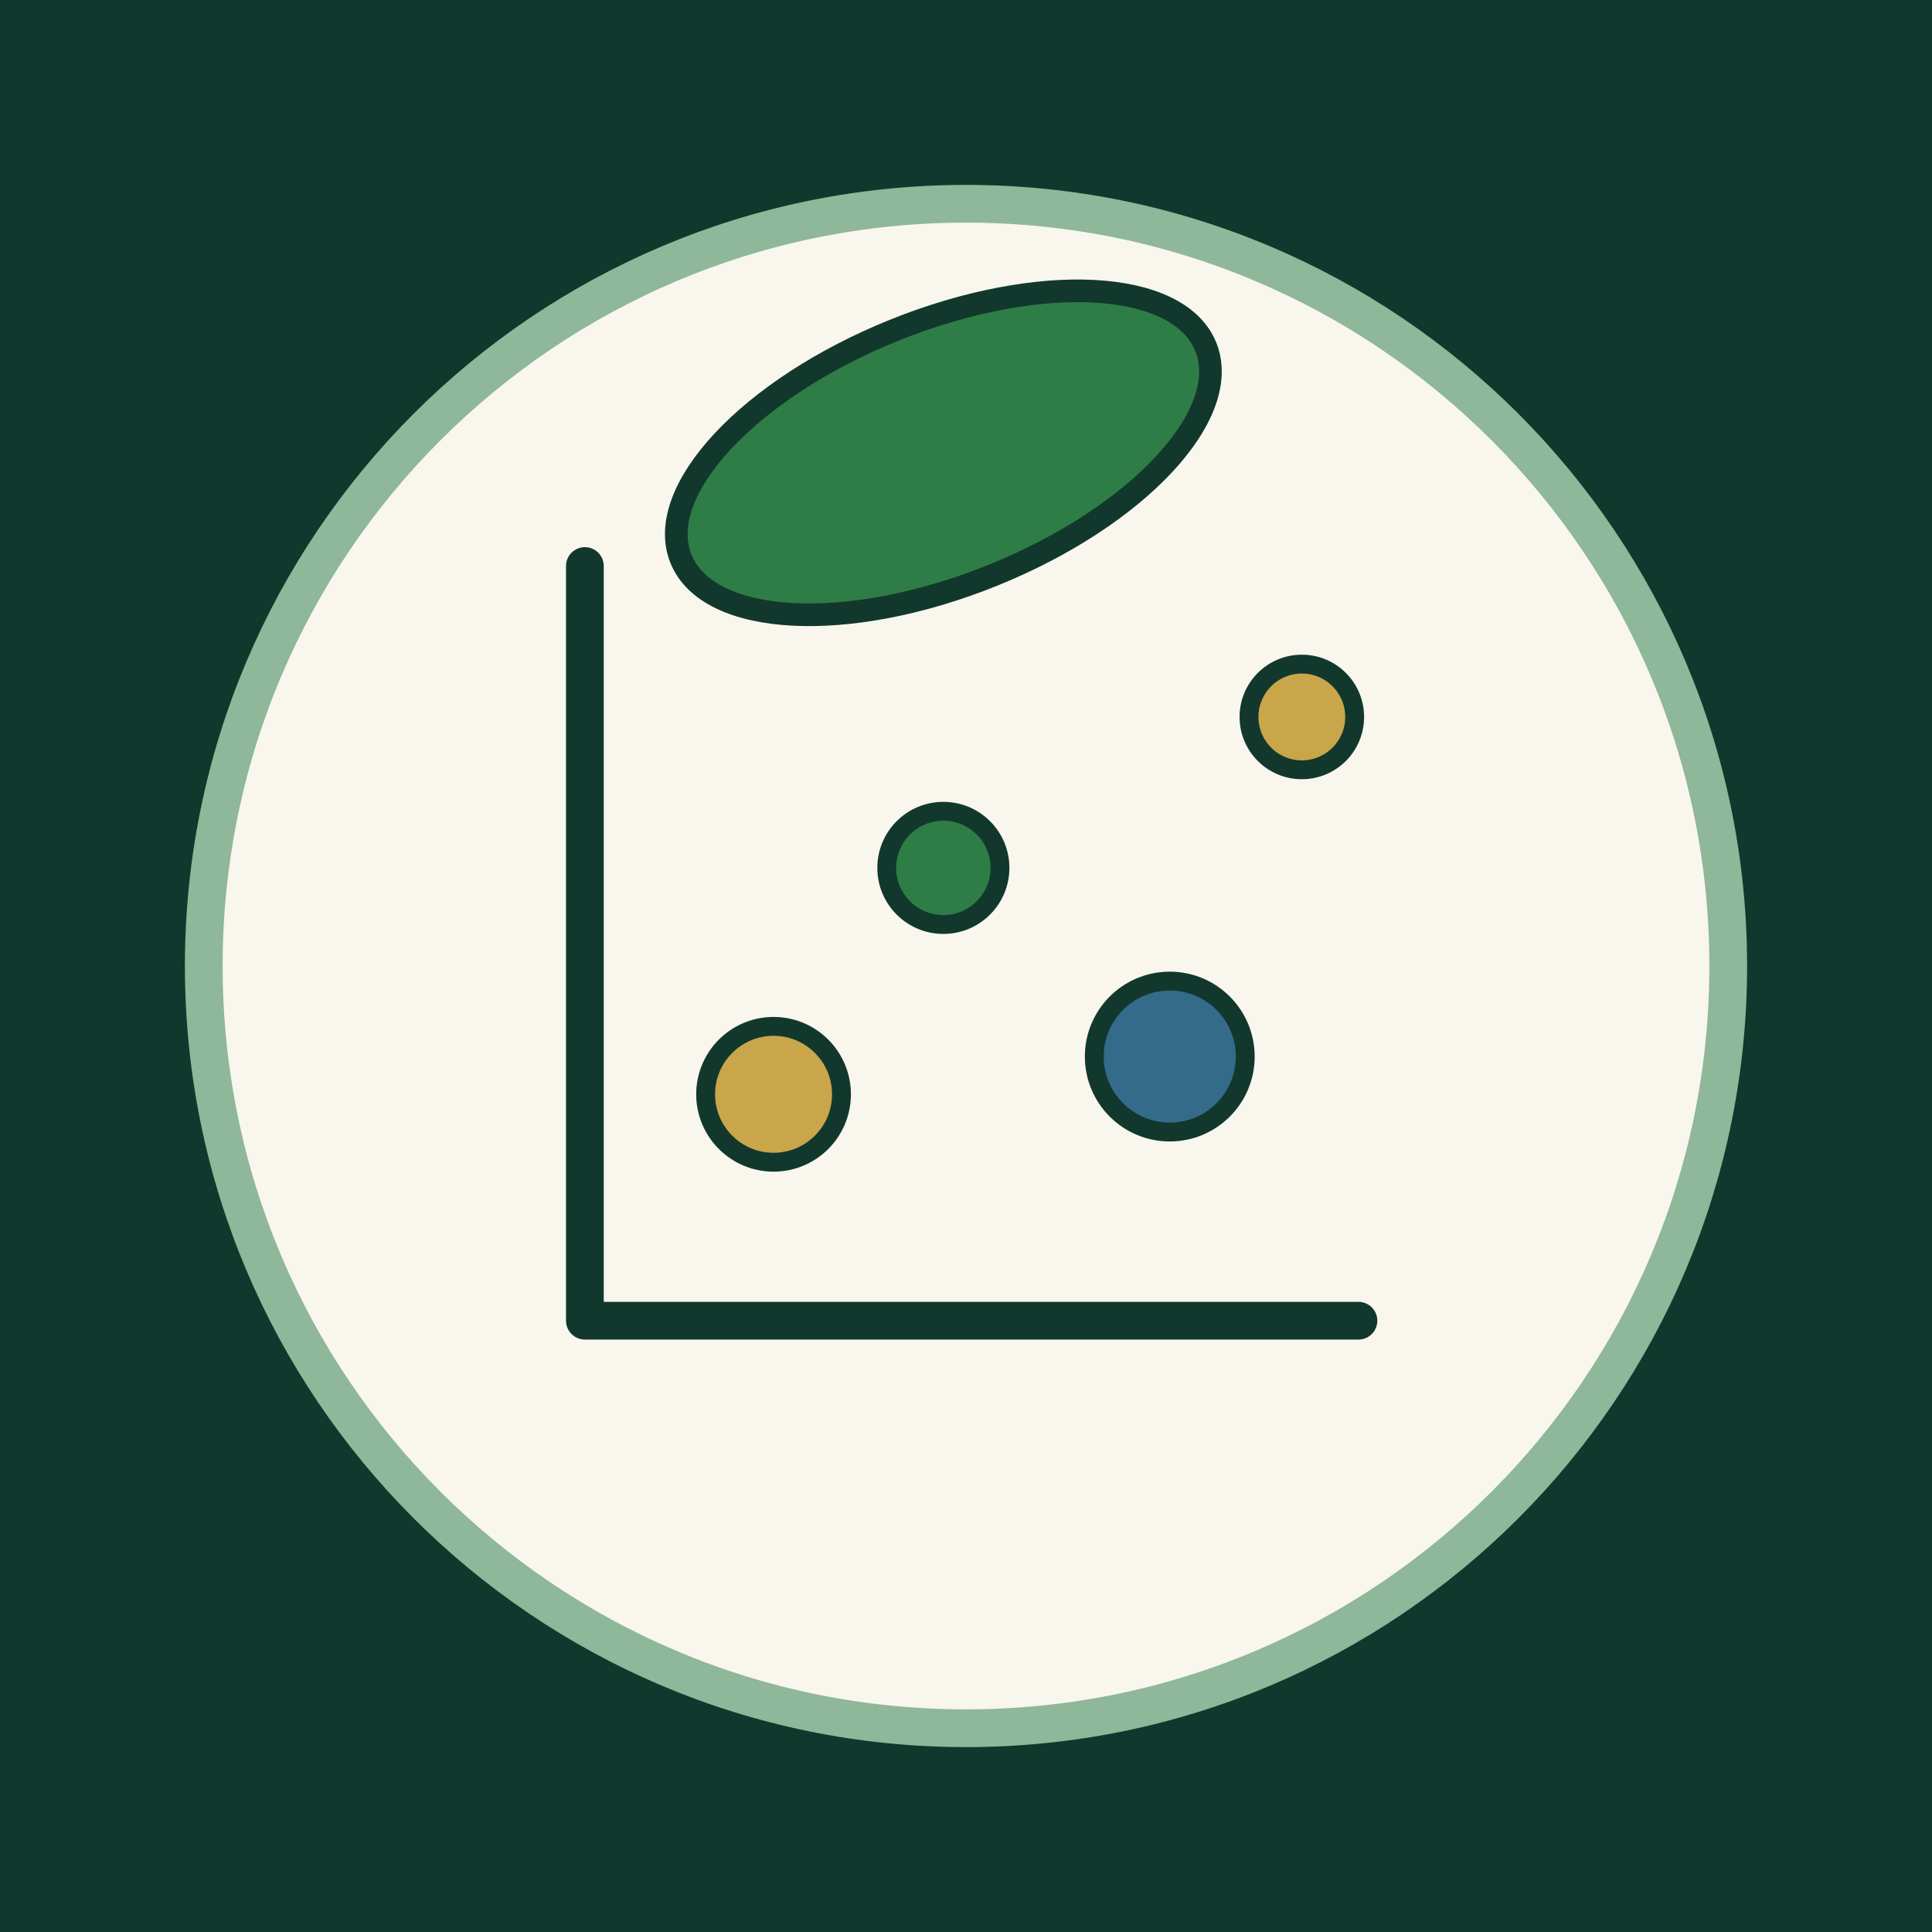
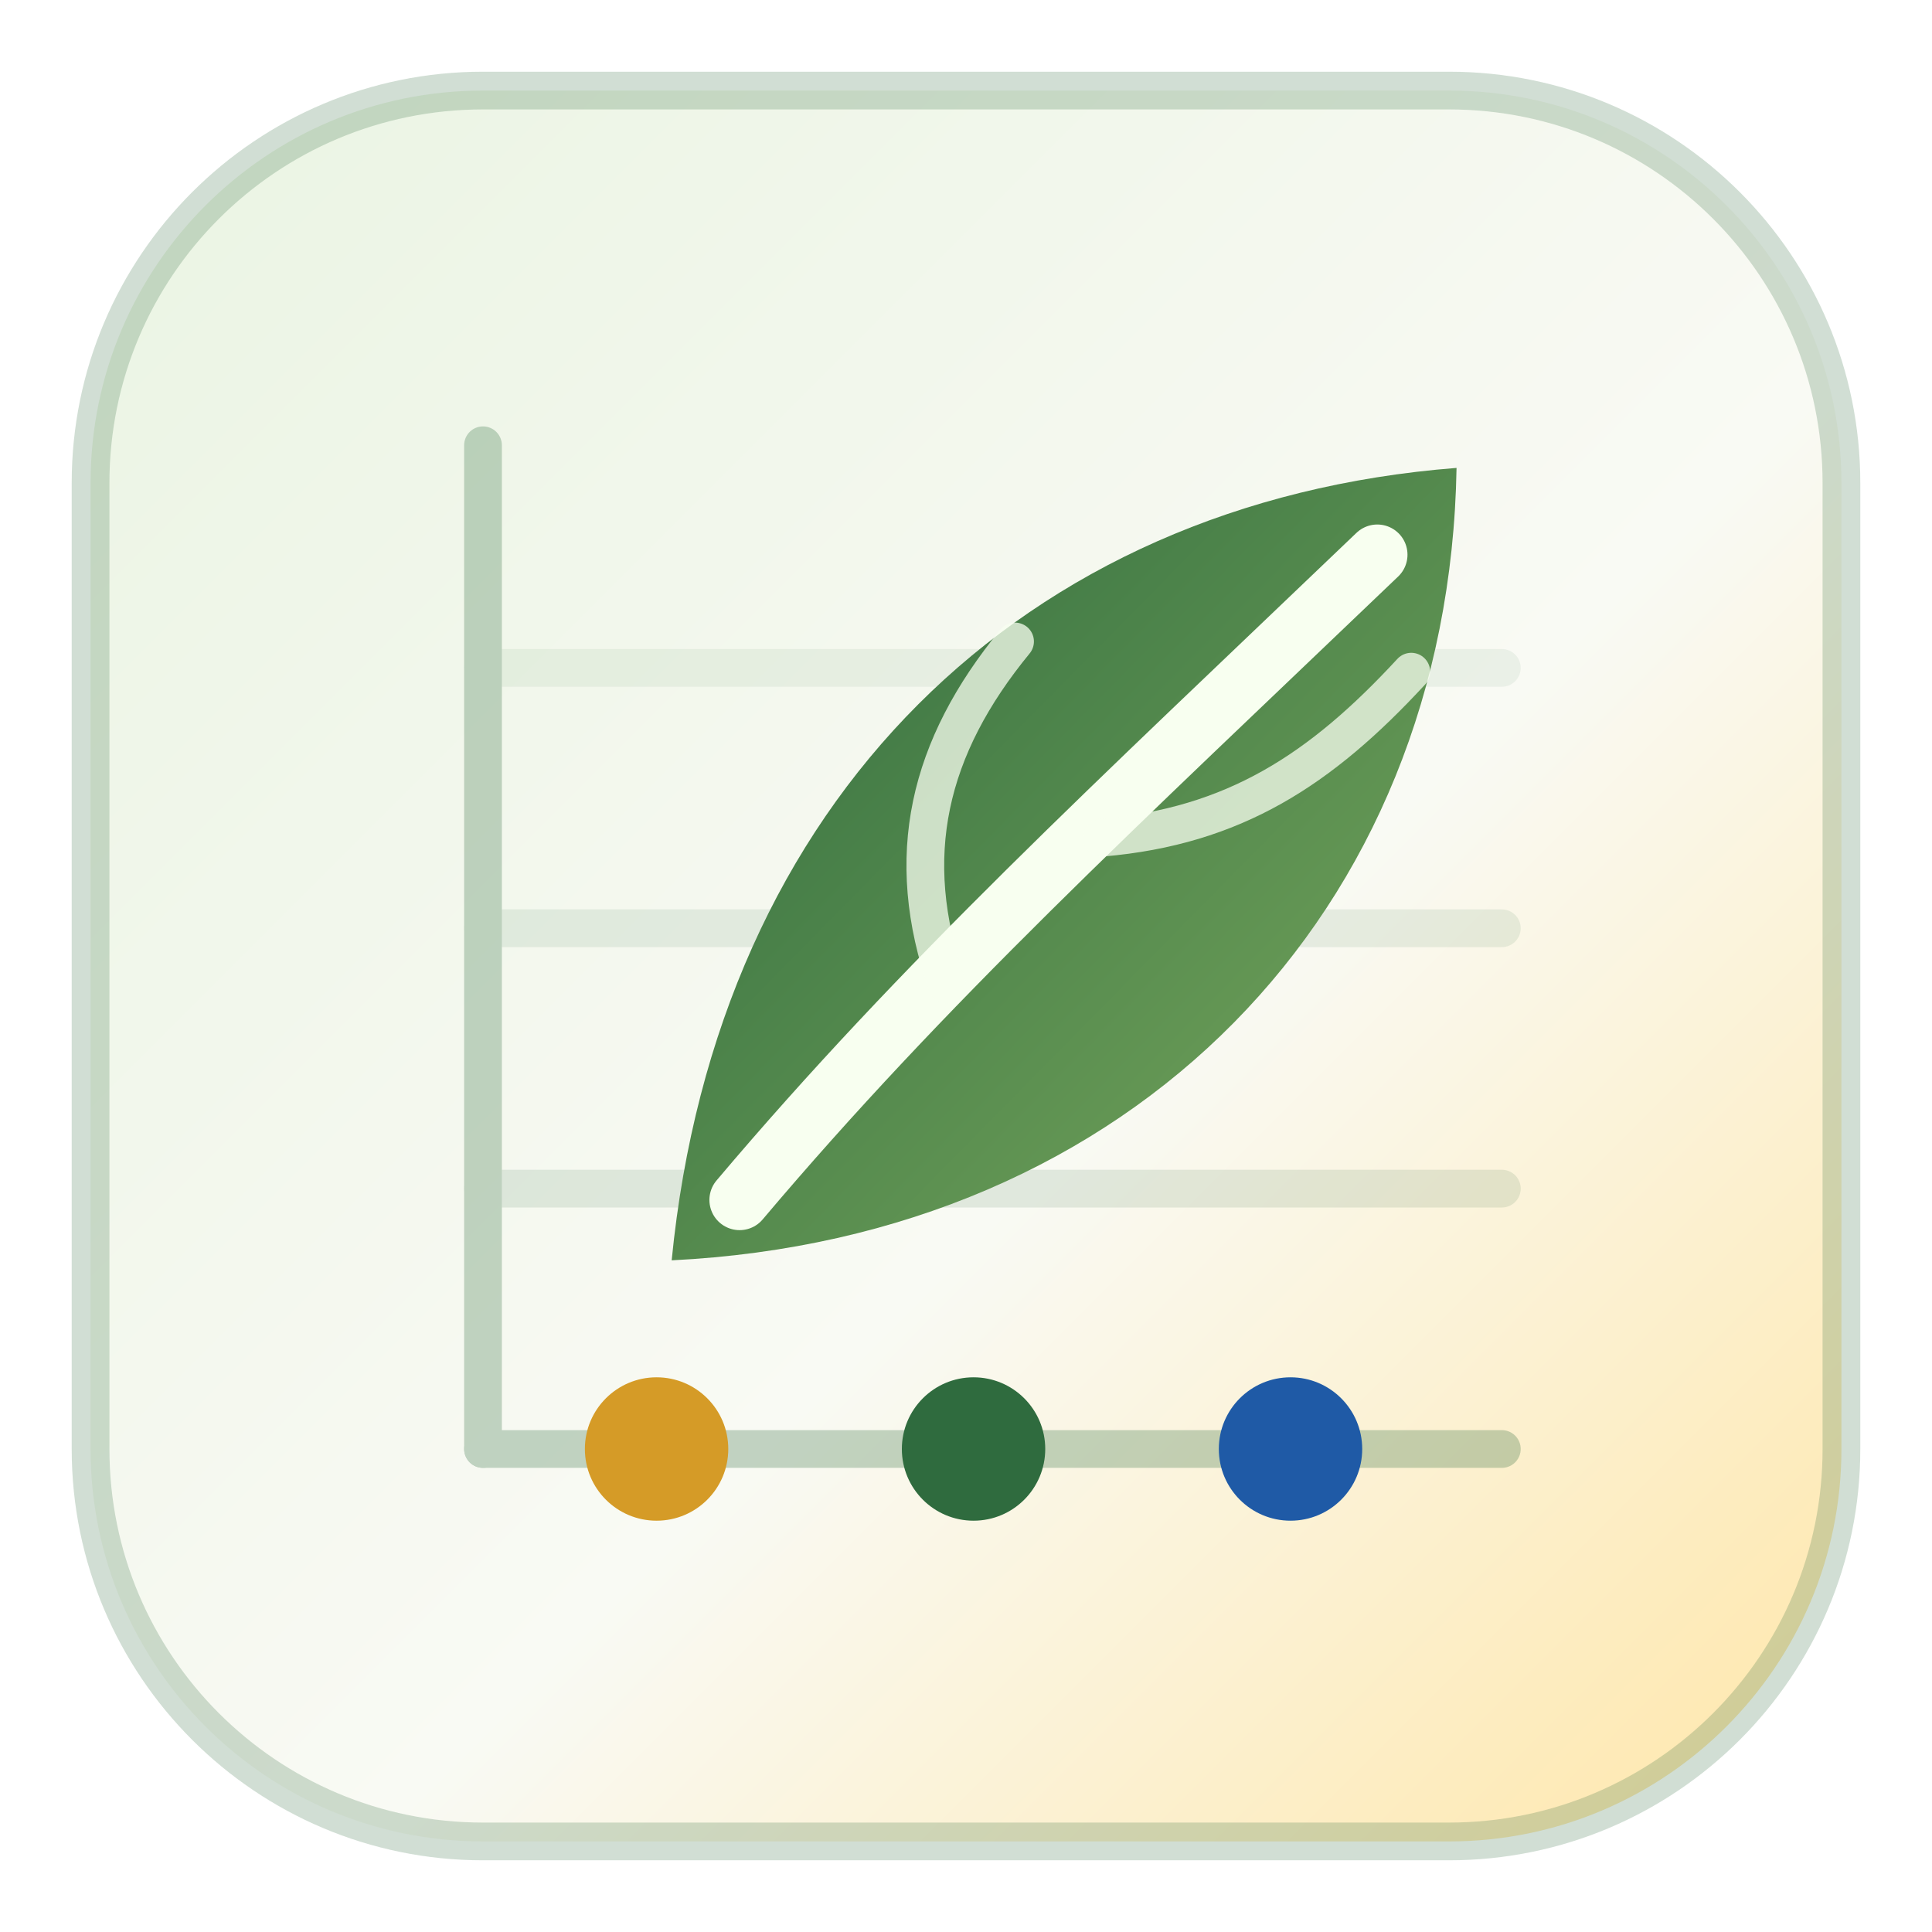
<svg xmlns="http://www.w3.org/2000/svg" viewBox="0 0 512 512">
-   <rect width="512" height="512" fill="#12382d" />
-   <circle cx="256" cy="256" r="202" fill="#f8f6ed" stroke="#8fb79a" stroke-width="10" />
-   <path d="M155 350h205M155 350V150" stroke="#12382d" stroke-width="10" stroke-linecap="round" />
-   <ellipse cx="250" cy="120" rx="75" ry="35" transform="rotate(-22 250 120)" fill="#2f7d46" stroke="#12382d" stroke-width="6" />
-   <g stroke="#12382d" stroke-width="5">
-     <circle cx="205" cy="290" r="18" fill="#c9a64a" />
-     <circle cx="250" cy="230" r="15" fill="#2f7d46" />
-     <circle cx="310" cy="280" r="20" fill="#346b8a" />
-     <circle cx="345" cy="190" r="14" fill="#c9a64a" />
+   <defs>
+     <linearGradient id="bg" x1="0" y1="0" x2="1" y2="1">
+       <stop offset="0" stop-color="#eaf4e3" />
+       <stop offset="0.58" stop-color="#f9faf4" />
+       <stop offset="1" stop-color="#ffe6a8" />
+     </linearGradient>
+     <linearGradient id="leaf" x1="0" y1="0" x2="1" y2="1">
+       <stop offset="0" stop-color="#2f6b3e" />
+       <stop offset="1" stop-color="#79a85d" />
+     </linearGradient>
+   </defs>
+   <rect x="24" y="24" width="464" height="464" rx="104" fill="url(#bg)" />
+   <rect x="24" y="24" width="464" height="464" rx="104" fill="none" stroke="#2f6b3e" stroke-opacity=".22" stroke-width="10" />
+   <g opacity=".28" stroke="#2f6b3e" stroke-width="10" stroke-linecap="round">
+     <path d="M128 384H398" />
+     <path d="M128 384V118" />
+     <path d="M128 315H398" opacity=".45" />
+     <path d="M128 246H398" opacity=".35" />
+     <path d="M128 177H398" opacity=".25" />
  </g>
+   <path d="M178 334C300 328 384 242 386 124C271 133 190 212 178 334Z" fill="url(#leaf)" />
+   <path d="M196 318C245 260 295 214 365 147" fill="none" stroke="#f8fff0" stroke-width="16" stroke-linecap="round" />
+   <path d="M251 261C239 227 246 198 269 170" fill="none" stroke="#f8fff0" stroke-width="10" stroke-linecap="round" opacity=".75" />
+   <path d="M292 222C327 219 350 204 374 178" fill="none" stroke="#f8fff0" stroke-width="10" stroke-linecap="round" opacity=".75" />
+   <circle cx="174" cy="384" r="19" fill="#d59b27" />
+   <circle cx="258" cy="384" r="19" fill="#2f6b3e" />
+   <circle cx="342" cy="384" r="19" fill="#1f5aa6" />
</svg>
